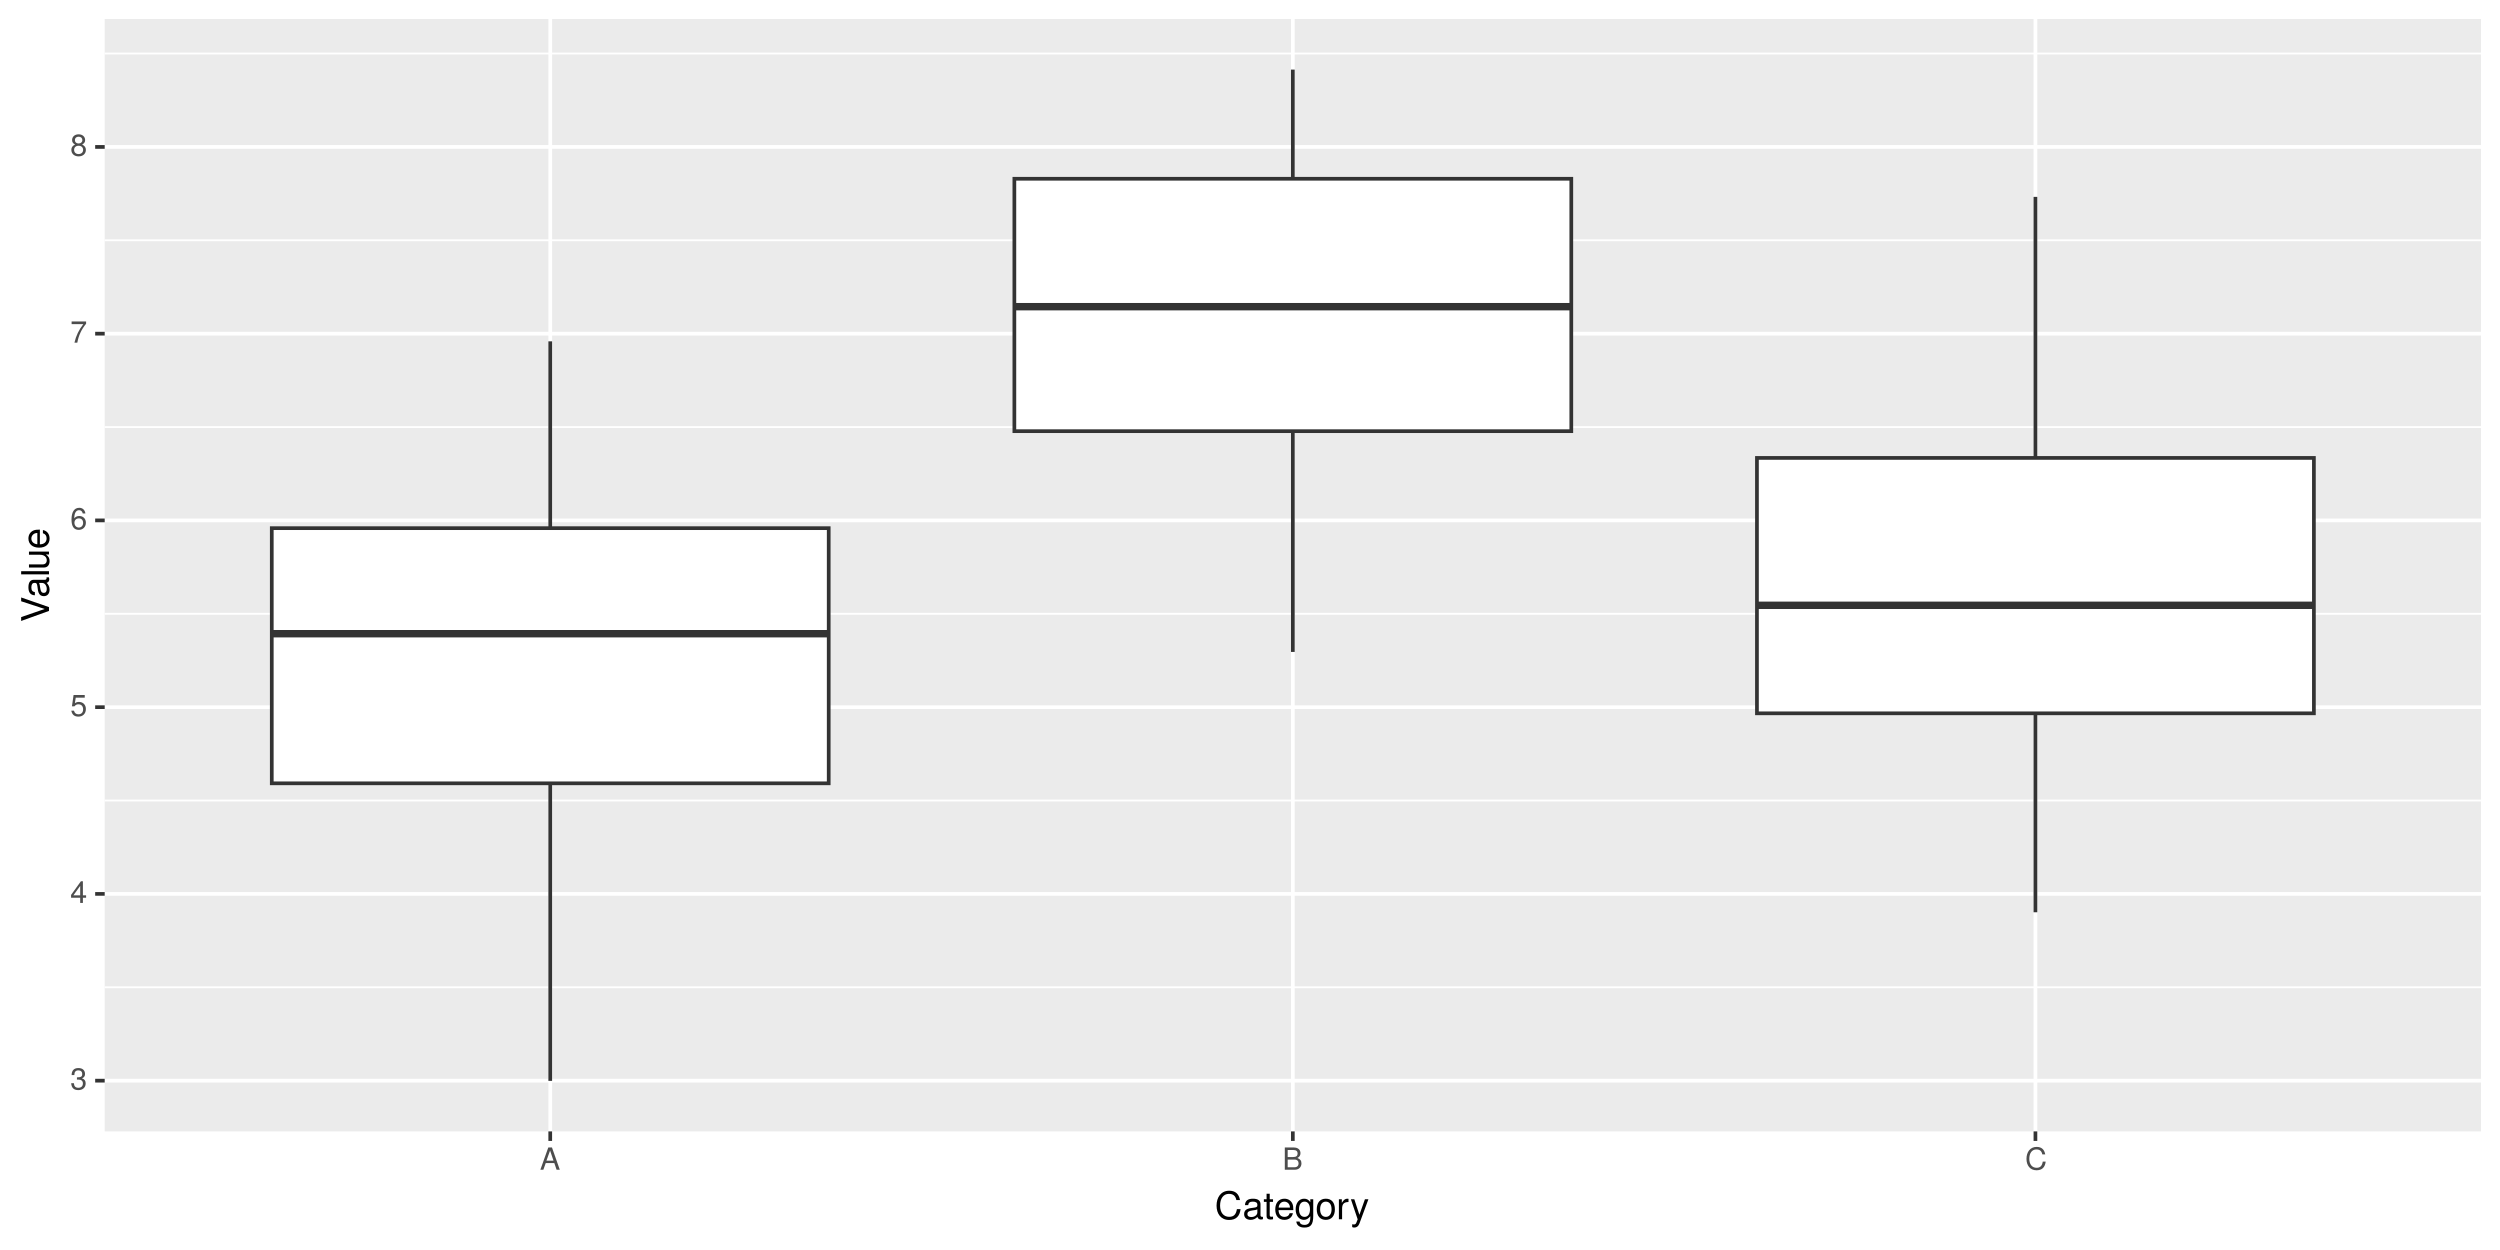
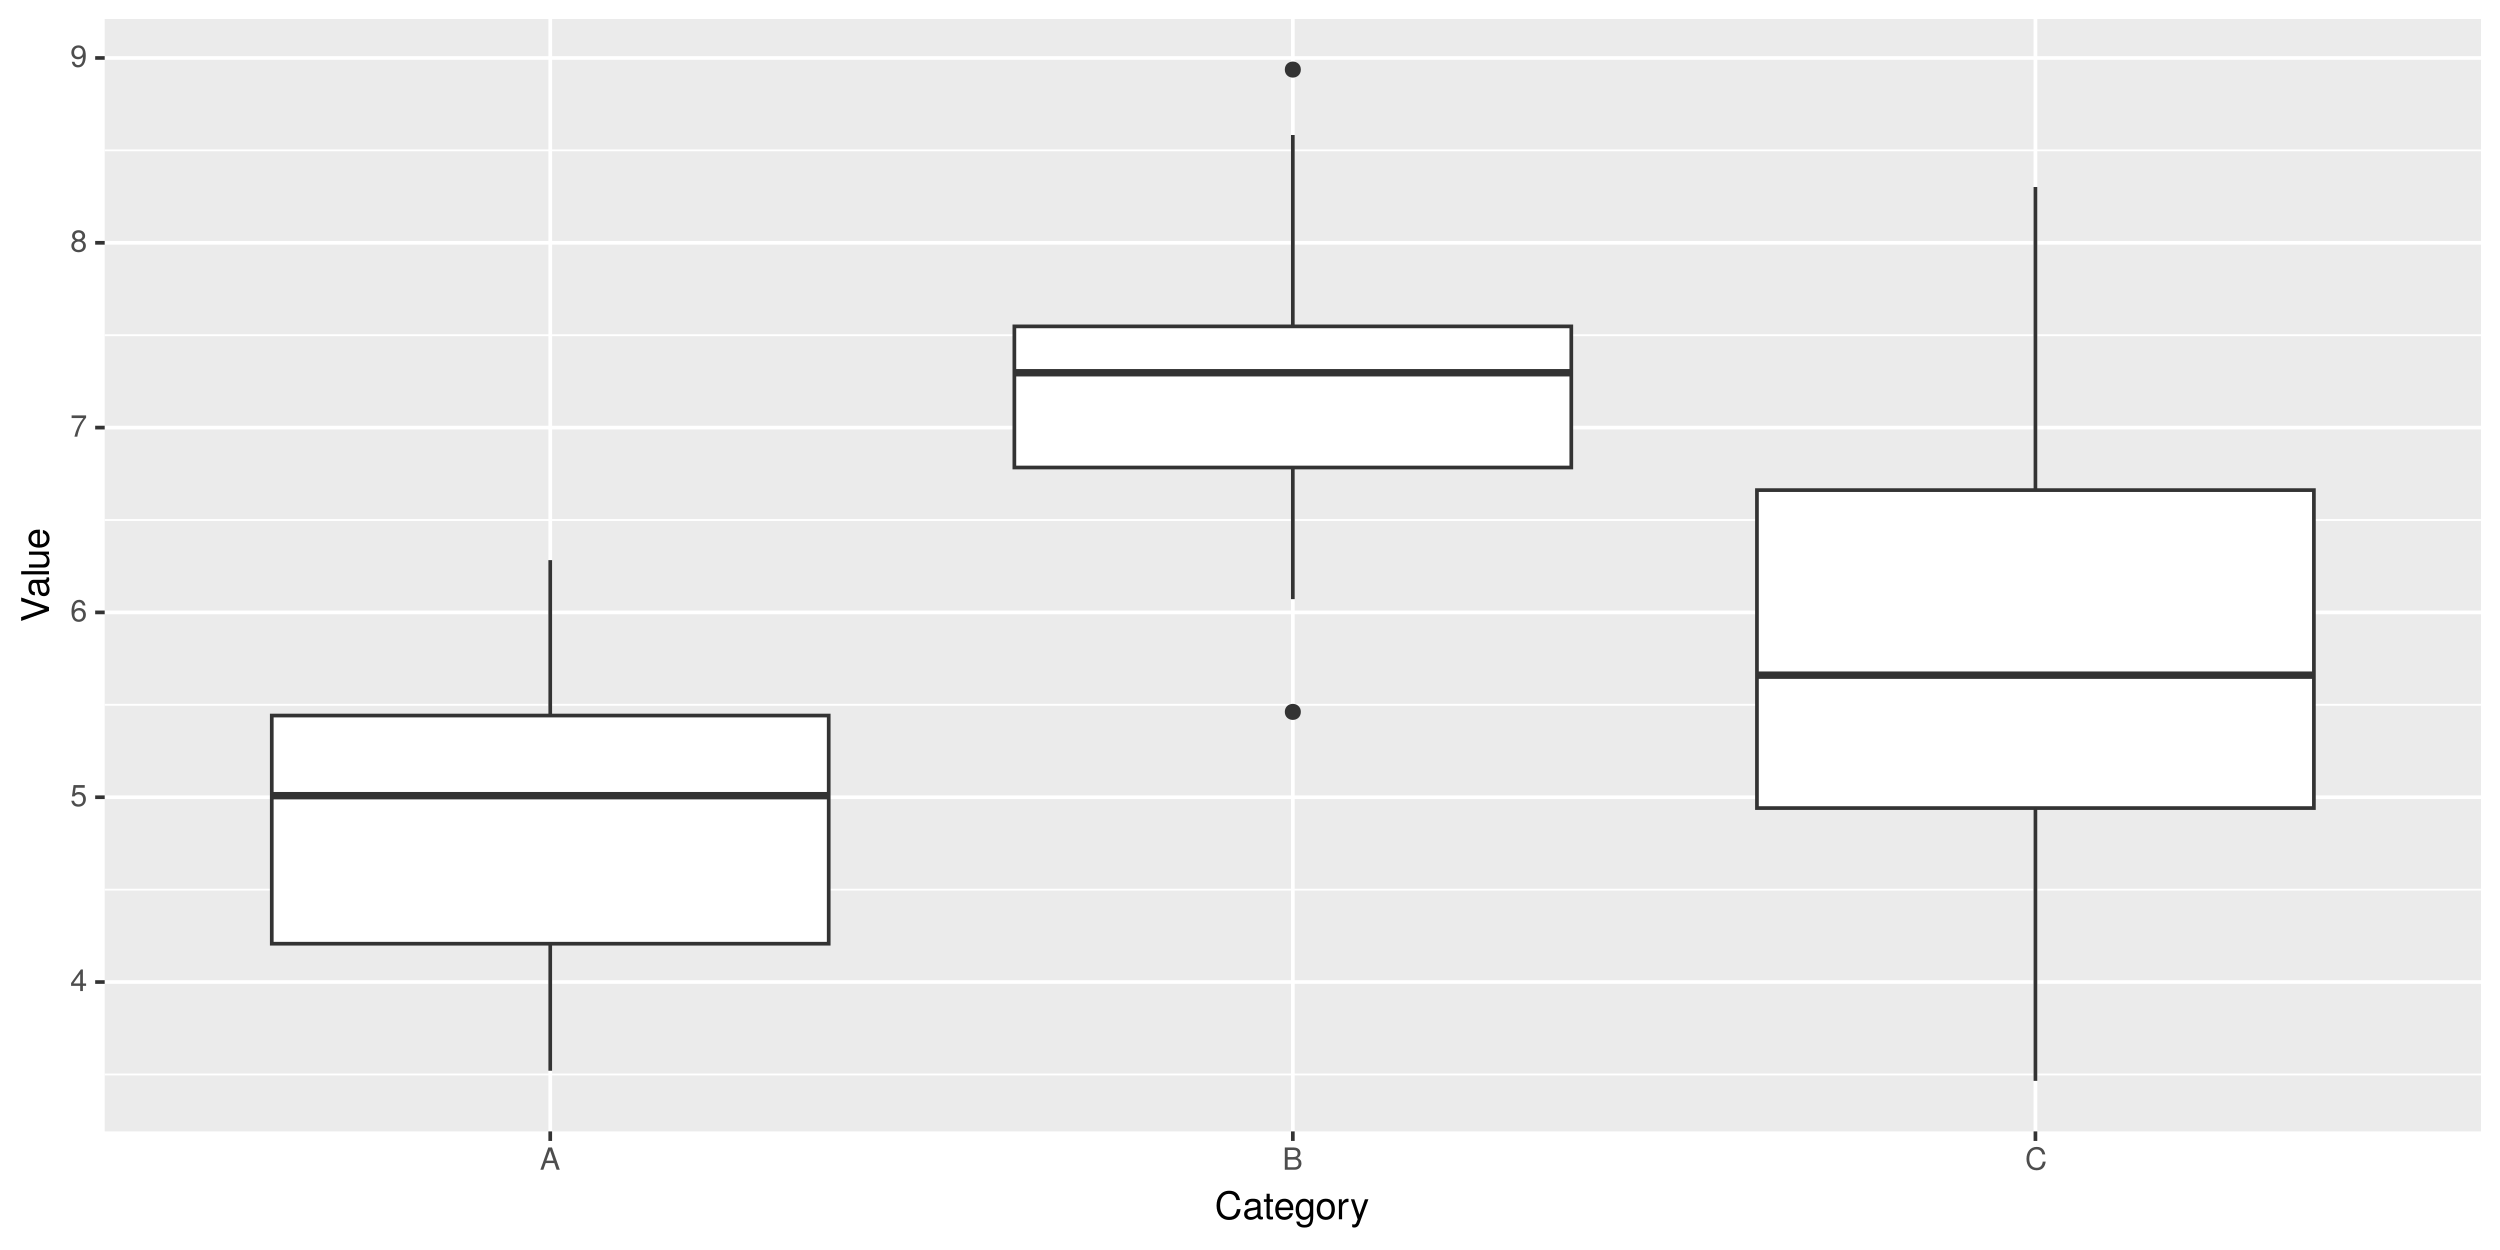
<svg xmlns="http://www.w3.org/2000/svg" xmlns:xlink="http://www.w3.org/1999/xlink" width="720" height="360" viewBox="0 0 720 360">
  <defs>
    <g>
      <g id="glyph-0-0">
-         <path d="M 4.453 -1.812 C 4.453 -2.562 4.141 -3.016 3.391 -3.266 C 3.969 -3.5 4.266 -3.891 4.266 -4.516 C 4.266 -5.594 3.547 -6.234 2.359 -6.234 C 1.109 -6.234 0.438 -5.547 0.406 -4.219 L 1.188 -4.219 C 1.203 -5.141 1.578 -5.562 2.375 -5.562 C 3.062 -5.562 3.469 -5.156 3.469 -4.5 C 3.469 -3.828 3.188 -3.547 1.938 -3.547 L 1.938 -2.906 L 2.359 -2.906 C 3.219 -2.906 3.656 -2.5 3.656 -1.797 C 3.656 -1.016 3.172 -0.547 2.359 -0.547 C 1.516 -0.547 1.109 -0.969 1.062 -1.875 L 0.281 -1.875 C 0.375 -0.5 1.062 0.125 2.344 0.125 C 3.625 0.125 4.453 -0.641 4.453 -1.812 Z M 4.453 -1.812 " />
+         <path d="M 4.578 -1.5 L 4.578 -2.188 L 3.656 -2.188 L 3.656 -6.234 L 3.078 -6.234 L 0.25 -2.312 L 0.25 -1.5 L 2.875 -1.5 L 2.875 0 L 3.656 0 L 3.656 -1.5 Z M 2.875 -2.188 L 0.922 -2.188 L 2.875 -4.922 Z M 2.875 -2.188 " />
      </g>
      <g id="glyph-0-1">
-         <path d="M 4.578 -1.5 L 4.578 -2.188 L 3.656 -2.188 L 3.656 -6.234 L 3.078 -6.234 L 0.25 -2.312 L 0.25 -1.5 L 2.875 -1.5 L 2.875 0 L 3.656 0 L 3.656 -1.5 Z M 2.875 -2.188 L 0.922 -2.188 L 2.875 -4.922 Z M 2.875 -2.188 " />
+         <path d="M 4.516 -2.062 C 4.516 -3.297 3.688 -4.109 2.5 -4.109 C 2.062 -4.109 1.703 -4 1.344 -3.734 L 1.594 -5.344 L 4.188 -5.344 L 4.188 -6.109 L 0.969 -6.109 L 0.5 -2.844 L 1.219 -2.844 C 1.578 -3.266 1.875 -3.422 2.359 -3.422 C 3.188 -3.422 3.719 -2.891 3.719 -1.969 C 3.719 -1.062 3.203 -0.547 2.359 -0.547 C 1.688 -0.547 1.266 -0.891 1.078 -1.594 L 0.312 -1.594 C 0.562 -0.359 1.266 0.125 2.375 0.125 C 3.641 0.125 4.516 -0.75 4.516 -2.062 Z M 4.516 -2.062 " />
      </g>
      <g id="glyph-0-2">
-         <path d="M 4.516 -2.062 C 4.516 -3.297 3.688 -4.109 2.5 -4.109 C 2.062 -4.109 1.703 -4 1.344 -3.734 L 1.594 -5.344 L 4.188 -5.344 L 4.188 -6.109 L 0.969 -6.109 L 0.5 -2.844 L 1.219 -2.844 C 1.578 -3.266 1.875 -3.422 2.359 -3.422 C 3.188 -3.422 3.719 -2.891 3.719 -1.969 C 3.719 -1.062 3.203 -0.547 2.359 -0.547 C 1.688 -0.547 1.266 -0.891 1.078 -1.594 L 0.312 -1.594 C 0.562 -0.359 1.266 0.125 2.375 0.125 C 3.641 0.125 4.516 -0.75 4.516 -2.062 Z M 4.516 -2.062 " />
+         <path d="M 4.516 -1.938 C 4.516 -3.094 3.719 -3.875 2.609 -3.875 C 1.984 -3.875 1.5 -3.641 1.172 -3.188 C 1.172 -4.703 1.672 -5.547 2.562 -5.547 C 3.109 -5.547 3.484 -5.203 3.609 -4.609 L 4.375 -4.609 C 4.234 -5.625 3.562 -6.234 2.609 -6.234 C 1.156 -6.234 0.375 -5.016 0.375 -2.844 C 0.375 -0.891 1.047 0.125 2.469 0.125 C 3.656 0.125 4.516 -0.719 4.516 -1.938 Z M 3.719 -1.875 C 3.719 -1.094 3.188 -0.547 2.484 -0.547 C 1.766 -0.547 1.219 -1.125 1.219 -1.922 C 1.219 -2.688 1.734 -3.188 2.5 -3.188 C 3.25 -3.188 3.719 -2.703 3.719 -1.875 Z M 3.719 -1.875 " />
      </g>
      <g id="glyph-0-3">
-         <path d="M 4.516 -1.938 C 4.516 -3.094 3.719 -3.875 2.609 -3.875 C 1.984 -3.875 1.5 -3.641 1.172 -3.188 C 1.172 -4.703 1.672 -5.547 2.562 -5.547 C 3.109 -5.547 3.484 -5.203 3.609 -4.609 L 4.375 -4.609 C 4.234 -5.625 3.562 -6.234 2.609 -6.234 C 1.156 -6.234 0.375 -5.016 0.375 -2.844 C 0.375 -0.891 1.047 0.125 2.469 0.125 C 3.656 0.125 4.516 -0.719 4.516 -1.938 Z M 3.719 -1.875 C 3.719 -1.094 3.188 -0.547 2.484 -0.547 C 1.766 -0.547 1.219 -1.125 1.219 -1.922 C 1.219 -2.688 1.734 -3.188 2.5 -3.188 C 3.25 -3.188 3.719 -2.703 3.719 -1.875 Z M 3.719 -1.875 " />
+         <path d="M 4.578 -5.453 L 4.578 -6.109 L 0.406 -6.109 L 0.406 -5.344 L 3.781 -5.344 C 2.531 -3.781 1.656 -1.953 1.219 0 L 2.047 0 C 2.391 -2.016 3.266 -3.891 4.578 -5.453 Z M 4.578 -5.453 " />
      </g>
      <g id="glyph-0-4">
-         <path d="M 4.578 -5.453 L 4.578 -6.109 L 0.406 -6.109 L 0.406 -5.344 L 3.781 -5.344 C 2.531 -3.781 1.656 -1.953 1.219 0 L 2.047 0 C 2.391 -2.016 3.266 -3.891 4.578 -5.453 Z M 4.578 -5.453 " />
+         <path d="M 4.516 -1.766 C 4.516 -2.453 4.156 -2.938 3.438 -3.281 C 4.078 -3.672 4.297 -3.984 4.297 -4.578 C 4.297 -5.547 3.531 -6.234 2.422 -6.234 C 1.312 -6.234 0.547 -5.547 0.547 -4.578 C 0.547 -4 0.75 -3.672 1.391 -3.281 C 0.672 -2.938 0.328 -2.453 0.328 -1.766 C 0.328 -0.625 1.188 0.125 2.422 0.125 C 3.656 0.125 4.516 -0.625 4.516 -1.766 Z M 3.5 -4.562 C 3.5 -3.969 3.062 -3.594 2.422 -3.594 C 1.766 -3.594 1.344 -3.969 1.344 -4.562 C 1.344 -5.156 1.766 -5.547 2.422 -5.547 C 3.078 -5.547 3.5 -5.156 3.5 -4.562 Z M 3.719 -1.75 C 3.719 -1.016 3.188 -0.547 2.406 -0.547 C 1.641 -0.547 1.125 -1.016 1.125 -1.75 C 1.125 -2.484 1.641 -2.938 2.422 -2.938 C 3.188 -2.938 3.719 -2.484 3.719 -1.75 Z M 3.719 -1.75 " />
      </g>
      <g id="glyph-0-5">
-         <path d="M 4.516 -1.766 C 4.516 -2.453 4.156 -2.938 3.438 -3.281 C 4.078 -3.672 4.297 -3.984 4.297 -4.578 C 4.297 -5.547 3.531 -6.234 2.422 -6.234 C 1.312 -6.234 0.547 -5.547 0.547 -4.578 C 0.547 -4 0.75 -3.672 1.391 -3.281 C 0.672 -2.938 0.328 -2.453 0.328 -1.766 C 0.328 -0.625 1.188 0.125 2.422 0.125 C 3.656 0.125 4.516 -0.625 4.516 -1.766 Z M 3.5 -4.562 C 3.5 -3.969 3.062 -3.594 2.422 -3.594 C 1.766 -3.594 1.344 -3.969 1.344 -4.562 C 1.344 -5.156 1.766 -5.547 2.422 -5.547 C 3.078 -5.547 3.5 -5.156 3.5 -4.562 Z M 3.719 -1.75 C 3.719 -1.016 3.188 -0.547 2.406 -0.547 C 1.641 -0.547 1.125 -1.016 1.125 -1.75 C 1.125 -2.484 1.641 -2.938 2.422 -2.938 C 3.188 -2.938 3.719 -2.484 3.719 -1.75 Z M 3.719 -1.75 " />
+         <path d="M 4.484 -3.266 C 4.484 -5.219 3.797 -6.234 2.375 -6.234 C 1.188 -6.234 0.328 -5.391 0.328 -4.172 C 0.328 -3.016 1.125 -2.219 2.25 -2.219 C 2.844 -2.219 3.266 -2.438 3.672 -2.922 C 3.672 -1.406 3.172 -0.547 2.281 -0.547 C 1.734 -0.547 1.359 -0.891 1.234 -1.5 L 0.469 -1.5 C 0.609 -0.469 1.281 0.125 2.234 0.125 C 3.688 0.125 4.484 -1.109 4.484 -3.266 Z M 3.641 -4.188 C 3.641 -3.422 3.094 -2.906 2.344 -2.906 C 1.594 -2.906 1.125 -3.391 1.125 -4.234 C 1.125 -5.016 1.656 -5.562 2.359 -5.562 C 3.094 -5.562 3.641 -5 3.641 -4.188 Z M 3.641 -4.188 " />
      </g>
      <g id="glyph-0-6">
        <path d="M 5.75 0 L 3.5 -6.406 L 2.438 -6.406 L 0.156 0 L 1.016 0 L 1.703 -1.922 L 4.172 -1.922 L 4.828 0 Z M 3.938 -2.609 L 1.906 -2.609 L 2.953 -5.531 Z M 3.938 -2.609 " />
      </g>
      <g id="glyph-0-7">
        <path d="M 5.484 -1.828 C 5.484 -2.609 5.125 -3.062 4.312 -3.391 C 4.891 -3.656 5.203 -4.141 5.203 -4.781 C 5.203 -5.719 4.516 -6.406 3.297 -6.406 L 0.688 -6.406 L 0.688 0 L 3.594 0 C 4.734 0 5.484 -0.781 5.484 -1.828 Z M 4.375 -4.672 C 4.375 -4.016 4 -3.656 3.094 -3.656 L 1.516 -3.656 L 1.516 -5.688 L 3.094 -5.688 C 4 -5.688 4.375 -5.328 4.375 -4.672 Z M 4.656 -1.828 C 4.656 -1.203 4.281 -0.719 3.516 -0.719 L 1.516 -0.719 L 1.516 -2.922 L 3.516 -2.922 C 4.281 -2.922 4.656 -2.453 4.656 -1.828 Z M 4.656 -1.828 " />
      </g>
      <g id="glyph-0-8">
        <path d="M 5.953 -2.344 L 5.109 -2.344 C 4.922 -1.125 4.406 -0.562 3.328 -0.562 C 2.047 -0.562 1.234 -1.547 1.234 -3.141 C 1.234 -4.781 2.016 -5.844 3.25 -5.844 C 4.25 -5.844 4.781 -5.406 4.984 -4.422 L 5.828 -4.422 C 5.562 -5.828 4.766 -6.578 3.359 -6.578 C 1.406 -6.578 0.422 -5 0.422 -3.125 C 0.422 -1.266 1.438 0.156 3.312 0.156 C 4.875 0.156 5.766 -0.672 5.953 -2.344 Z M 5.953 -2.344 " />
      </g>
      <g id="glyph-1-0">
        <path d="M 7.453 -2.922 L 6.391 -2.922 C 6.156 -1.406 5.516 -0.703 4.156 -0.703 C 2.562 -0.703 1.547 -1.922 1.547 -3.922 C 1.547 -5.984 2.516 -7.312 4.062 -7.312 C 5.328 -7.312 5.984 -6.75 6.234 -5.531 L 7.281 -5.531 C 6.969 -7.297 5.953 -8.219 4.188 -8.219 C 1.766 -8.219 0.531 -6.266 0.531 -3.922 C 0.531 -1.578 1.797 0.203 4.141 0.203 C 6.109 0.203 7.203 -0.844 7.453 -2.922 Z M 7.453 -2.922 " />
      </g>
      <g id="glyph-1-1">
        <path d="M 5.891 -0.016 L 5.891 -0.719 C 5.781 -0.688 5.734 -0.688 5.688 -0.688 C 5.375 -0.688 5.188 -0.859 5.188 -1.141 L 5.188 -4.359 C 5.188 -5.375 4.438 -5.922 3.031 -5.922 C 1.625 -5.922 0.766 -5.391 0.719 -4.062 L 1.641 -4.062 C 1.719 -4.766 2.141 -5.078 2.984 -5.078 C 3.812 -5.078 4.281 -4.781 4.281 -4.219 L 4.281 -3.984 C 4.281 -3.594 4.047 -3.438 3.328 -3.344 C 2.031 -3.172 1.828 -3.141 1.469 -2.984 C 0.797 -2.719 0.469 -2.203 0.469 -1.5 C 0.469 -0.453 1.188 0.172 2.359 0.172 C 3.094 0.172 3.812 -0.141 4.312 -0.688 C 4.406 -0.234 4.812 0.078 5.266 0.078 C 5.438 0.078 5.594 0.062 5.891 -0.016 Z M 4.281 -1.984 C 4.281 -1.172 3.438 -0.641 2.547 -0.641 C 1.844 -0.641 1.422 -0.891 1.422 -1.516 C 1.422 -2.125 1.828 -2.391 2.812 -2.531 C 3.766 -2.656 3.969 -2.703 4.281 -2.844 Z M 4.281 -1.984 " />
      </g>
      <g id="glyph-1-2">
        <path d="M 2.797 0 L 2.797 -0.766 C 2.672 -0.734 2.531 -0.719 2.359 -0.719 C 1.953 -0.719 1.844 -0.844 1.844 -1.25 L 1.844 -5.016 L 2.797 -5.016 L 2.797 -5.766 L 1.844 -5.766 L 1.844 -7.344 L 0.938 -7.344 L 0.938 -5.766 L 0.156 -5.766 L 0.156 -5.016 L 0.938 -5.016 L 0.938 -0.844 C 0.938 -0.25 1.328 0.078 2.047 0.078 C 2.266 0.078 2.484 0.062 2.797 0 Z M 2.797 0 " />
      </g>
      <g id="glyph-1-3">
        <path d="M 5.641 -2.625 C 5.641 -3.453 5.578 -3.984 5.406 -4.406 C 5.031 -5.359 4.156 -5.922 3.078 -5.922 C 1.469 -5.922 0.438 -4.734 0.438 -2.844 C 0.438 -0.953 1.438 0.172 3.062 0.172 C 4.375 0.172 5.297 -0.578 5.516 -1.75 L 4.594 -1.75 C 4.344 -0.984 3.828 -0.688 3.094 -0.688 C 2.141 -0.688 1.422 -1.297 1.391 -2.625 Z M 4.656 -3.438 C 4.656 -3.438 4.656 -3.391 4.656 -3.359 L 1.422 -3.359 C 1.5 -4.391 2.141 -5.078 3.062 -5.078 C 3.969 -5.078 4.656 -4.328 4.656 -3.438 Z M 4.656 -3.438 " />
      </g>
      <g id="glyph-1-4">
        <path d="M 5.375 -0.953 L 5.375 -5.766 L 4.531 -5.766 L 4.531 -4.922 C 4.062 -5.609 3.516 -5.922 2.766 -5.922 C 1.312 -5.922 0.312 -4.703 0.312 -2.828 C 0.312 -1.016 1.344 0.172 2.688 0.172 C 3.422 0.172 3.922 -0.141 4.531 -0.875 L 4.531 -0.484 C 4.531 1.047 3.906 1.625 2.844 1.625 C 2.109 1.625 1.547 1.359 1.438 0.656 L 0.5 0.656 C 0.609 1.75 1.453 2.391 2.812 2.391 C 4.609 2.391 5.375 1.594 5.375 -0.953 Z M 4.438 -2.844 C 4.438 -1.469 3.844 -0.688 2.875 -0.688 C 1.875 -0.688 1.281 -1.484 1.281 -2.875 C 1.281 -4.266 1.891 -5.078 2.875 -5.078 C 3.859 -5.078 4.438 -4.25 4.438 -2.844 Z M 4.438 -2.844 " />
      </g>
      <g id="glyph-1-5">
        <path d="M 5.609 -2.844 C 5.609 -4.828 4.656 -5.922 2.984 -5.922 C 1.375 -5.922 0.391 -4.812 0.391 -2.875 C 0.391 -0.953 1.359 0.172 3 0.172 C 4.625 0.172 5.609 -0.953 5.609 -2.844 Z M 4.656 -2.844 C 4.656 -1.5 4.016 -0.688 3 -0.688 C 1.984 -0.688 1.359 -1.484 1.359 -2.875 C 1.359 -4.266 1.984 -5.078 3 -5.078 C 4.031 -5.078 4.656 -4.281 4.656 -2.844 Z M 4.656 -2.844 " />
      </g>
      <g id="glyph-1-6">
        <path d="M 3.531 -4.969 L 3.531 -5.891 C 3.375 -5.922 3.297 -5.922 3.172 -5.922 C 2.578 -5.922 2.141 -5.578 1.609 -4.719 L 1.609 -5.766 L 0.766 -5.766 L 0.766 0 L 1.688 0 L 1.688 -2.984 C 1.688 -4.297 2.109 -4.938 3.531 -4.969 Z M 3.531 -4.969 " />
      </g>
      <g id="glyph-1-7">
        <path d="M 5.266 -5.766 L 4.266 -5.766 L 2.672 -1.281 L 1.203 -5.766 L 0.219 -5.766 L 2.172 0.016 L 1.812 0.938 C 1.656 1.344 1.469 1.5 1.078 1.5 C 0.953 1.5 0.797 1.469 0.594 1.438 L 0.594 2.25 C 0.781 2.359 0.969 2.391 1.203 2.391 C 1.859 2.391 2.391 2.031 2.688 1.203 Z M 5.266 -5.766 " />
      </g>
      <g id="glyph-2-0">
        <path d="M -8.016 -7.094 L -8.016 -6 L -1.234 -3.781 L -8.016 -1.438 L -8.016 -0.328 L 0 -3.219 L 0 -4.312 Z M -8.016 -7.094 " />
      </g>
      <g id="glyph-2-1">
        <path d="M -0.016 -5.891 L -0.719 -5.891 C -0.688 -5.781 -0.688 -5.734 -0.688 -5.688 C -0.688 -5.375 -0.859 -5.188 -1.141 -5.188 L -4.359 -5.188 C -5.375 -5.188 -5.922 -4.438 -5.922 -3.031 C -5.922 -1.625 -5.391 -0.766 -4.062 -0.719 L -4.062 -1.641 C -4.766 -1.719 -5.078 -2.141 -5.078 -2.984 C -5.078 -3.812 -4.781 -4.281 -4.219 -4.281 L -3.984 -4.281 C -3.594 -4.281 -3.438 -4.047 -3.344 -3.328 C -3.172 -2.031 -3.141 -1.828 -2.984 -1.469 C -2.719 -0.797 -2.203 -0.469 -1.5 -0.469 C -0.453 -0.469 0.172 -1.188 0.172 -2.359 C 0.172 -3.094 -0.141 -3.812 -0.688 -4.312 C -0.234 -4.406 0.078 -4.812 0.078 -5.266 C 0.078 -5.438 0.062 -5.594 -0.016 -5.891 Z M -1.984 -4.281 C -1.172 -4.281 -0.641 -3.438 -0.641 -2.547 C -0.641 -1.844 -0.891 -1.422 -1.516 -1.422 C -2.125 -1.422 -2.391 -1.828 -2.531 -2.812 C -2.656 -3.766 -2.703 -3.969 -2.844 -4.281 Z M -1.984 -4.281 " />
      </g>
      <g id="glyph-2-2">
        <path d="M 0 -1.656 L -8.016 -1.656 L -8.016 -0.75 L 0 -0.75 Z M 0 -1.656 " />
      </g>
      <g id="glyph-2-3">
        <path d="M 0 -5.297 L -5.766 -5.297 L -5.766 -4.391 L -2.578 -4.391 C -1.406 -4.391 -0.641 -3.766 -0.641 -2.812 C -0.641 -2.094 -1.078 -1.625 -1.766 -1.625 L -5.766 -1.625 L -5.766 -0.719 L -1.406 -0.719 C -0.453 -0.719 0.172 -1.438 0.172 -2.547 C 0.172 -3.406 -0.125 -3.938 -0.891 -4.484 L 0 -4.484 Z M 0 -5.297 " />
      </g>
      <g id="glyph-2-4">
        <path d="M -2.625 -5.641 C -3.453 -5.641 -3.984 -5.578 -4.406 -5.406 C -5.359 -5.031 -5.922 -4.156 -5.922 -3.078 C -5.922 -1.469 -4.734 -0.438 -2.844 -0.438 C -0.953 -0.438 0.172 -1.438 0.172 -3.062 C 0.172 -4.375 -0.578 -5.297 -1.75 -5.516 L -1.75 -4.594 C -0.984 -4.344 -0.688 -3.828 -0.688 -3.094 C -0.688 -2.141 -1.297 -1.422 -2.625 -1.391 Z M -3.438 -4.656 C -3.438 -4.656 -3.391 -4.656 -3.359 -4.656 L -3.359 -1.422 C -4.391 -1.5 -5.078 -2.141 -5.078 -3.062 C -5.078 -3.969 -4.328 -4.656 -3.438 -4.656 Z M -3.438 -4.656 " />
      </g>
    </g>
    <clipPath id="clip-0">
      <path clip-rule="nonzero" d="M 30.152 5.48 L 714.523 5.48 L 714.523 325.852 L 30.152 325.852 Z M 30.152 5.48 " />
    </clipPath>
    <clipPath id="clip-1">
-       <path clip-rule="nonzero" d="M 30.152 284 L 714.523 284 L 714.523 285 L 30.152 285 Z M 30.152 284 " />
+       <path clip-rule="nonzero" d="M 30.152 309 L 714.523 309 L 714.523 310 L 30.152 310 Z M 30.152 309 " />
    </clipPath>
    <clipPath id="clip-2">
-       <path clip-rule="nonzero" d="M 30.152 230 L 714.523 230 L 714.523 231 L 30.152 231 Z M 30.152 230 " />
+       <path clip-rule="nonzero" d="M 30.152 255 L 714.523 255 L 714.523 257 L 30.152 257 Z M 30.152 255 " />
    </clipPath>
    <clipPath id="clip-3">
-       <path clip-rule="nonzero" d="M 30.152 176 L 714.523 176 L 714.523 178 L 30.152 178 Z M 30.152 176 " />
+       <path clip-rule="nonzero" d="M 30.152 202 L 714.523 202 L 714.523 204 L 30.152 204 Z M 30.152 202 " />
    </clipPath>
    <clipPath id="clip-4">
+       <path clip-rule="nonzero" d="M 30.152 149 L 714.523 149 L 714.523 151 L 30.152 151 Z M 30.152 149 " />
+     </clipPath>
+     <clipPath id="clip-5">
+       <path clip-rule="nonzero" d="M 30.152 96 L 714.523 96 L 714.523 97 L 30.152 97 Z M 30.152 96 " />
+     </clipPath>
+     <clipPath id="clip-6">
+       <path clip-rule="nonzero" d="M 30.152 43 L 714.523 43 L 714.523 44 L 30.152 44 Z M 30.152 43 " />
+     </clipPath>
+     <clipPath id="clip-7">
+       <path clip-rule="nonzero" d="M 30.152 282 L 714.523 282 L 714.523 284 L 30.152 284 Z M 30.152 282 " />
+     </clipPath>
+     <clipPath id="clip-8">
+       <path clip-rule="nonzero" d="M 30.152 229 L 714.523 229 L 714.523 231 L 30.152 231 Z M 30.152 229 " />
+     </clipPath>
+     <clipPath id="clip-9">
+       <path clip-rule="nonzero" d="M 30.152 175 L 714.523 175 L 714.523 177 L 30.152 177 Z M 30.152 175 " />
+     </clipPath>
+     <clipPath id="clip-10">
      <path clip-rule="nonzero" d="M 30.152 122 L 714.523 122 L 714.523 124 L 30.152 124 Z M 30.152 122 " />
    </clipPath>
-     <clipPath id="clip-5">
-       <path clip-rule="nonzero" d="M 30.152 68 L 714.523 68 L 714.523 70 L 30.152 70 Z M 30.152 68 " />
-     </clipPath>
-     <clipPath id="clip-6">
-       <path clip-rule="nonzero" d="M 30.152 15 L 714.523 15 L 714.523 16 L 30.152 16 Z M 30.152 15 " />
-     </clipPath>
-     <clipPath id="clip-7">
-       <path clip-rule="nonzero" d="M 30.152 310 L 714.523 310 L 714.523 312 L 30.152 312 Z M 30.152 310 " />
-     </clipPath>
-     <clipPath id="clip-8">
-       <path clip-rule="nonzero" d="M 30.152 256 L 714.523 256 L 714.523 258 L 30.152 258 Z M 30.152 256 " />
-     </clipPath>
-     <clipPath id="clip-9">
-       <path clip-rule="nonzero" d="M 30.152 203 L 714.523 203 L 714.523 205 L 30.152 205 Z M 30.152 203 " />
-     </clipPath>
-     <clipPath id="clip-10">
-       <path clip-rule="nonzero" d="M 30.152 149 L 714.523 149 L 714.523 151 L 30.152 151 Z M 30.152 149 " />
-     </clipPath>
    <clipPath id="clip-11">
-       <path clip-rule="nonzero" d="M 30.152 95 L 714.523 95 L 714.523 97 L 30.152 97 Z M 30.152 95 " />
+       <path clip-rule="nonzero" d="M 30.152 69 L 714.523 69 L 714.523 71 L 30.152 71 Z M 30.152 69 " />
    </clipPath>
    <clipPath id="clip-12">
-       <path clip-rule="nonzero" d="M 30.152 41 L 714.523 41 L 714.523 43 L 30.152 43 Z M 30.152 41 " />
+       <path clip-rule="nonzero" d="M 30.152 16 L 714.523 16 L 714.523 18 L 30.152 18 Z M 30.152 16 " />
    </clipPath>
    <clipPath id="clip-13">
      <path clip-rule="nonzero" d="M 157 5.48 L 160 5.48 L 160 325.852 L 157 325.852 Z M 157 5.48 " />
    </clipPath>
    <clipPath id="clip-14">
      <path clip-rule="nonzero" d="M 371 5.48 L 373 5.48 L 373 325.852 L 371 325.852 Z M 371 5.48 " />
    </clipPath>
    <clipPath id="clip-15">
      <path clip-rule="nonzero" d="M 585 5.48 L 587 5.48 L 587 325.852 L 585 325.852 Z M 585 5.48 " />
    </clipPath>
  </defs>
  <rect x="-72" y="-36" width="864" height="432" fill="rgb(100%, 100%, 100%)" fill-opacity="1" />
  <rect x="-72" y="-36" width="864" height="432" fill="rgb(100%, 100%, 100%)" fill-opacity="1" />
  <path fill="none" stroke-width="1.067" stroke-linecap="round" stroke-linejoin="round" stroke="rgb(100%, 100%, 100%)" stroke-opacity="1" stroke-miterlimit="10" d="M 0 360 L 720 360 L 720 0 L 0 0 Z M 0 360 " />
  <g clip-path="url(#clip-0)">
    <path fill-rule="nonzero" fill="rgb(92.157%, 92.157%, 92.157%)" fill-opacity="1" d="M 30.152 325.848 L 714.523 325.848 L 714.523 5.477 L 30.152 5.477 Z M 30.152 325.848 " />
  </g>
  <g clip-path="url(#clip-1)">
-     <path fill="none" stroke-width="0.533" stroke-linecap="butt" stroke-linejoin="round" stroke="rgb(100%, 100%, 100%)" stroke-opacity="1" stroke-miterlimit="10" d="M 30.152 284.336 L 714.52 284.336 " />
+     <path fill="none" stroke-width="0.533" stroke-linecap="butt" stroke-linejoin="round" stroke="rgb(100%, 100%, 100%)" stroke-opacity="1" stroke-miterlimit="10" d="M 30.152 309.441 L 714.52 309.441 " />
  </g>
  <g clip-path="url(#clip-2)">
-     <path fill="none" stroke-width="0.533" stroke-linecap="butt" stroke-linejoin="round" stroke="rgb(100%, 100%, 100%)" stroke-opacity="1" stroke-miterlimit="10" d="M 30.152 230.551 L 714.52 230.551 " />
+     <path fill="none" stroke-width="0.533" stroke-linecap="butt" stroke-linejoin="round" stroke="rgb(100%, 100%, 100%)" stroke-opacity="1" stroke-miterlimit="10" d="M 30.152 256.215 L 714.52 256.215 " />
  </g>
  <g clip-path="url(#clip-3)">
-     <path fill="none" stroke-width="0.533" stroke-linecap="butt" stroke-linejoin="round" stroke="rgb(100%, 100%, 100%)" stroke-opacity="1" stroke-miterlimit="10" d="M 30.152 176.77 L 714.52 176.77 " />
+     <path fill="none" stroke-width="0.533" stroke-linecap="butt" stroke-linejoin="round" stroke="rgb(100%, 100%, 100%)" stroke-opacity="1" stroke-miterlimit="10" d="M 30.152 202.988 L 714.52 202.988 " />
  </g>
  <g clip-path="url(#clip-4)">
-     <path fill="none" stroke-width="0.533" stroke-linecap="butt" stroke-linejoin="round" stroke="rgb(100%, 100%, 100%)" stroke-opacity="1" stroke-miterlimit="10" d="M 30.152 122.988 L 714.52 122.988 " />
+     <path fill="none" stroke-width="0.533" stroke-linecap="butt" stroke-linejoin="round" stroke="rgb(100%, 100%, 100%)" stroke-opacity="1" stroke-miterlimit="10" d="M 30.152 149.762 L 714.52 149.762 " />
  </g>
  <g clip-path="url(#clip-5)">
-     <path fill="none" stroke-width="0.533" stroke-linecap="butt" stroke-linejoin="round" stroke="rgb(100%, 100%, 100%)" stroke-opacity="1" stroke-miterlimit="10" d="M 30.152 69.203 L 714.52 69.203 " />
+     <path fill="none" stroke-width="0.533" stroke-linecap="butt" stroke-linejoin="round" stroke="rgb(100%, 100%, 100%)" stroke-opacity="1" stroke-miterlimit="10" d="M 30.152 96.535 L 714.52 96.535 " />
  </g>
  <g clip-path="url(#clip-6)">
-     <path fill="none" stroke-width="0.533" stroke-linecap="butt" stroke-linejoin="round" stroke="rgb(100%, 100%, 100%)" stroke-opacity="1" stroke-miterlimit="10" d="M 30.152 15.422 L 714.52 15.422 " />
+     <path fill="none" stroke-width="0.533" stroke-linecap="butt" stroke-linejoin="round" stroke="rgb(100%, 100%, 100%)" stroke-opacity="1" stroke-miterlimit="10" d="M 30.152 43.305 L 714.52 43.305 " />
  </g>
  <g clip-path="url(#clip-7)">
-     <path fill="none" stroke-width="1.067" stroke-linecap="butt" stroke-linejoin="round" stroke="rgb(100%, 100%, 100%)" stroke-opacity="1" stroke-miterlimit="10" d="M 30.152 311.227 L 714.52 311.227 " />
+     <path fill="none" stroke-width="1.067" stroke-linecap="butt" stroke-linejoin="round" stroke="rgb(100%, 100%, 100%)" stroke-opacity="1" stroke-miterlimit="10" d="M 30.152 282.828 L 714.52 282.828 " />
  </g>
  <g clip-path="url(#clip-8)">
-     <path fill="none" stroke-width="1.067" stroke-linecap="butt" stroke-linejoin="round" stroke="rgb(100%, 100%, 100%)" stroke-opacity="1" stroke-miterlimit="10" d="M 30.152 257.445 L 714.52 257.445 " />
+     <path fill="none" stroke-width="1.067" stroke-linecap="butt" stroke-linejoin="round" stroke="rgb(100%, 100%, 100%)" stroke-opacity="1" stroke-miterlimit="10" d="M 30.152 229.602 L 714.52 229.602 " />
  </g>
  <g clip-path="url(#clip-9)">
-     <path fill="none" stroke-width="1.067" stroke-linecap="butt" stroke-linejoin="round" stroke="rgb(100%, 100%, 100%)" stroke-opacity="1" stroke-miterlimit="10" d="M 30.152 203.66 L 714.52 203.66 " />
+     <path fill="none" stroke-width="1.067" stroke-linecap="butt" stroke-linejoin="round" stroke="rgb(100%, 100%, 100%)" stroke-opacity="1" stroke-miterlimit="10" d="M 30.152 176.375 L 714.52 176.375 " />
  </g>
  <g clip-path="url(#clip-10)">
-     <path fill="none" stroke-width="1.067" stroke-linecap="butt" stroke-linejoin="round" stroke="rgb(100%, 100%, 100%)" stroke-opacity="1" stroke-miterlimit="10" d="M 30.152 149.879 L 714.52 149.879 " />
+     <path fill="none" stroke-width="1.067" stroke-linecap="butt" stroke-linejoin="round" stroke="rgb(100%, 100%, 100%)" stroke-opacity="1" stroke-miterlimit="10" d="M 30.152 123.148 L 714.52 123.148 " />
  </g>
  <g clip-path="url(#clip-11)">
-     <path fill="none" stroke-width="1.067" stroke-linecap="butt" stroke-linejoin="round" stroke="rgb(100%, 100%, 100%)" stroke-opacity="1" stroke-miterlimit="10" d="M 30.152 96.094 L 714.52 96.094 " />
+     <path fill="none" stroke-width="1.067" stroke-linecap="butt" stroke-linejoin="round" stroke="rgb(100%, 100%, 100%)" stroke-opacity="1" stroke-miterlimit="10" d="M 30.152 69.922 L 714.52 69.922 " />
  </g>
  <g clip-path="url(#clip-12)">
-     <path fill="none" stroke-width="1.067" stroke-linecap="butt" stroke-linejoin="round" stroke="rgb(100%, 100%, 100%)" stroke-opacity="1" stroke-miterlimit="10" d="M 30.152 42.312 L 714.52 42.312 " />
+     <path fill="none" stroke-width="1.067" stroke-linecap="butt" stroke-linejoin="round" stroke="rgb(100%, 100%, 100%)" stroke-opacity="1" stroke-miterlimit="10" d="M 30.152 16.691 L 714.52 16.691 " />
  </g>
  <g clip-path="url(#clip-13)">
    <path fill="none" stroke-width="1.067" stroke-linecap="butt" stroke-linejoin="round" stroke="rgb(100%, 100%, 100%)" stroke-opacity="1" stroke-miterlimit="10" d="M 158.469 325.848 L 158.469 5.48 " />
  </g>
  <g clip-path="url(#clip-14)">
    <path fill="none" stroke-width="1.067" stroke-linecap="butt" stroke-linejoin="round" stroke="rgb(100%, 100%, 100%)" stroke-opacity="1" stroke-miterlimit="10" d="M 372.336 325.848 L 372.336 5.48 " />
  </g>
  <g clip-path="url(#clip-15)">
    <path fill="none" stroke-width="1.067" stroke-linecap="butt" stroke-linejoin="round" stroke="rgb(100%, 100%, 100%)" stroke-opacity="1" stroke-miterlimit="10" d="M 586.203 325.848 L 586.203 5.48 " />
  </g>
-   <path fill="none" stroke-width="1.067" stroke-linecap="butt" stroke-linejoin="round" stroke="rgb(20%, 20%, 20%)" stroke-opacity="1" stroke-miterlimit="10" d="M 158.469 152.109 L 158.469 98.312 " />
-   <path fill="none" stroke-width="1.067" stroke-linecap="butt" stroke-linejoin="round" stroke="rgb(20%, 20%, 20%)" stroke-opacity="1" stroke-miterlimit="10" d="M 158.469 225.594 L 158.469 311.285 " />
-   <path fill-rule="nonzero" fill="rgb(100%, 100%, 100%)" fill-opacity="1" stroke-width="1.067" stroke-linecap="butt" stroke-linejoin="miter" stroke="rgb(20%, 20%, 20%)" stroke-opacity="1" stroke-miterlimit="10" d="M 78.27 152.109 L 78.27 225.594 L 238.668 225.594 L 238.668 152.109 Z M 78.27 152.109 " />
-   <path fill="none" stroke-width="2.134" stroke-linecap="butt" stroke-linejoin="miter" stroke="rgb(20%, 20%, 20%)" stroke-opacity="1" stroke-miterlimit="10" d="M 78.27 182.508 L 238.668 182.508 " />
-   <path fill="none" stroke-width="1.067" stroke-linecap="butt" stroke-linejoin="round" stroke="rgb(20%, 20%, 20%)" stroke-opacity="1" stroke-miterlimit="10" d="M 372.336 51.484 L 372.336 20.043 " />
-   <path fill="none" stroke-width="1.067" stroke-linecap="butt" stroke-linejoin="round" stroke="rgb(20%, 20%, 20%)" stroke-opacity="1" stroke-miterlimit="10" d="M 372.336 124.176 L 372.336 187.766 " />
-   <path fill-rule="nonzero" fill="rgb(100%, 100%, 100%)" fill-opacity="1" stroke-width="1.067" stroke-linecap="butt" stroke-linejoin="miter" stroke="rgb(20%, 20%, 20%)" stroke-opacity="1" stroke-miterlimit="10" d="M 292.137 51.484 L 292.137 124.176 L 452.535 124.176 L 452.535 51.484 Z M 292.137 51.484 " />
-   <path fill="none" stroke-width="2.134" stroke-linecap="butt" stroke-linejoin="miter" stroke="rgb(20%, 20%, 20%)" stroke-opacity="1" stroke-miterlimit="10" d="M 292.137 88.324 L 452.535 88.324 " />
-   <path fill="none" stroke-width="1.067" stroke-linecap="butt" stroke-linejoin="round" stroke="rgb(20%, 20%, 20%)" stroke-opacity="1" stroke-miterlimit="10" d="M 586.203 131.883 L 586.203 56.691 " />
-   <path fill="none" stroke-width="1.067" stroke-linecap="butt" stroke-linejoin="round" stroke="rgb(20%, 20%, 20%)" stroke-opacity="1" stroke-miterlimit="10" d="M 586.203 205.434 L 586.203 262.742 " />
-   <path fill-rule="nonzero" fill="rgb(100%, 100%, 100%)" fill-opacity="1" stroke-width="1.067" stroke-linecap="butt" stroke-linejoin="miter" stroke="rgb(20%, 20%, 20%)" stroke-opacity="1" stroke-miterlimit="10" d="M 506 131.883 L 506 205.434 L 666.402 205.434 L 666.402 131.883 Z M 506 131.883 " />
-   <path fill="none" stroke-width="2.134" stroke-linecap="butt" stroke-linejoin="miter" stroke="rgb(20%, 20%, 20%)" stroke-opacity="1" stroke-miterlimit="10" d="M 506 174.328 L 666.402 174.328 " />
-   <g fill="rgb(30.196%, 30.196%, 30.196%)" fill-opacity="1">
-     <use xlink:href="#glyph-0-0" x="20.219" y="313.829" />
-   </g>
-   <g fill="rgb(30.196%, 30.196%, 30.196%)" fill-opacity="1">
-     <use xlink:href="#glyph-0-1" x="20.219" y="260.048" />
-   </g>
-   <g fill="rgb(30.196%, 30.196%, 30.196%)" fill-opacity="1">
-     <use xlink:href="#glyph-0-2" x="20.219" y="206.263" />
-   </g>
-   <g fill="rgb(30.196%, 30.196%, 30.196%)" fill-opacity="1">
-     <use xlink:href="#glyph-0-3" x="20.219" y="152.481" />
-   </g>
-   <g fill="rgb(30.196%, 30.196%, 30.196%)" fill-opacity="1">
-     <use xlink:href="#glyph-0-4" x="20.219" y="98.696" />
-   </g>
-   <g fill="rgb(30.196%, 30.196%, 30.196%)" fill-opacity="1">
-     <use xlink:href="#glyph-0-5" x="20.219" y="44.915" />
-   </g>
-   <path fill="none" stroke-width="1.067" stroke-linecap="butt" stroke-linejoin="round" stroke="rgb(20%, 20%, 20%)" stroke-opacity="1" stroke-miterlimit="10" d="M 27.41 311.227 L 30.152 311.227 " />
-   <path fill="none" stroke-width="1.067" stroke-linecap="butt" stroke-linejoin="round" stroke="rgb(20%, 20%, 20%)" stroke-opacity="1" stroke-miterlimit="10" d="M 27.41 257.445 L 30.152 257.445 " />
-   <path fill="none" stroke-width="1.067" stroke-linecap="butt" stroke-linejoin="round" stroke="rgb(20%, 20%, 20%)" stroke-opacity="1" stroke-miterlimit="10" d="M 27.41 203.66 L 30.152 203.66 " />
-   <path fill="none" stroke-width="1.067" stroke-linecap="butt" stroke-linejoin="round" stroke="rgb(20%, 20%, 20%)" stroke-opacity="1" stroke-miterlimit="10" d="M 27.41 149.879 L 30.152 149.879 " />
-   <path fill="none" stroke-width="1.067" stroke-linecap="butt" stroke-linejoin="round" stroke="rgb(20%, 20%, 20%)" stroke-opacity="1" stroke-miterlimit="10" d="M 27.41 96.094 L 30.152 96.094 " />
-   <path fill="none" stroke-width="1.067" stroke-linecap="butt" stroke-linejoin="round" stroke="rgb(20%, 20%, 20%)" stroke-opacity="1" stroke-miterlimit="10" d="M 27.41 42.312 L 30.152 42.312 " />
+   <path fill="none" stroke-width="1.067" stroke-linecap="butt" stroke-linejoin="round" stroke="rgb(20%, 20%, 20%)" stroke-opacity="1" stroke-miterlimit="10" d="M 158.469 206.078 L 158.469 161.324 " />
+   <path fill="none" stroke-width="1.067" stroke-linecap="butt" stroke-linejoin="round" stroke="rgb(20%, 20%, 20%)" stroke-opacity="1" stroke-miterlimit="10" d="M 158.469 271.789 L 158.469 308.379 " />
+   <path fill-rule="nonzero" fill="rgb(100%, 100%, 100%)" fill-opacity="1" stroke-width="1.067" stroke-linecap="butt" stroke-linejoin="miter" stroke="rgb(20%, 20%, 20%)" stroke-opacity="1" stroke-miterlimit="10" d="M 78.27 206.078 L 78.27 271.789 L 238.668 271.789 L 238.668 206.078 Z M 78.27 206.078 " />
+   <path fill="none" stroke-width="2.134" stroke-linecap="butt" stroke-linejoin="miter" stroke="rgb(20%, 20%, 20%)" stroke-opacity="1" stroke-miterlimit="10" d="M 78.27 229.156 L 238.668 229.156 " />
+   <path fill-rule="nonzero" fill="rgb(20%, 20%, 20%)" fill-opacity="1" stroke-width="0.709" stroke-linecap="round" stroke-linejoin="round" stroke="rgb(20%, 20%, 20%)" stroke-opacity="1" stroke-miterlimit="10" d="M 374.289 20.043 C 374.289 22.648 370.379 22.648 370.379 20.043 C 370.379 17.434 374.289 17.434 374.289 20.043 " />
+   <path fill-rule="nonzero" fill="rgb(20%, 20%, 20%)" fill-opacity="1" stroke-width="0.709" stroke-linecap="round" stroke-linejoin="round" stroke="rgb(20%, 20%, 20%)" stroke-opacity="1" stroke-miterlimit="10" d="M 374.289 205.023 C 374.289 207.633 370.379 207.633 370.379 205.023 C 370.379 202.418 374.289 202.418 374.289 205.023 " />
+   <path fill="none" stroke-width="1.067" stroke-linecap="butt" stroke-linejoin="round" stroke="rgb(20%, 20%, 20%)" stroke-opacity="1" stroke-miterlimit="10" d="M 372.336 93.996 L 372.336 38.879 " />
+   <path fill="none" stroke-width="1.067" stroke-linecap="butt" stroke-linejoin="round" stroke="rgb(20%, 20%, 20%)" stroke-opacity="1" stroke-miterlimit="10" d="M 372.336 134.641 L 372.336 172.547 " />
+   <path fill-rule="nonzero" fill="rgb(100%, 100%, 100%)" fill-opacity="1" stroke-width="1.067" stroke-linecap="butt" stroke-linejoin="miter" stroke="rgb(20%, 20%, 20%)" stroke-opacity="1" stroke-miterlimit="10" d="M 292.137 93.996 L 292.137 134.641 L 452.535 134.641 L 452.535 93.996 Z M 292.137 93.996 " />
+   <path fill="none" stroke-width="2.134" stroke-linecap="butt" stroke-linejoin="miter" stroke="rgb(20%, 20%, 20%)" stroke-opacity="1" stroke-miterlimit="10" d="M 292.137 107.352 L 452.535 107.352 " />
+   <path fill="none" stroke-width="1.067" stroke-linecap="butt" stroke-linejoin="round" stroke="rgb(20%, 20%, 20%)" stroke-opacity="1" stroke-miterlimit="10" d="M 586.203 141.152 L 586.203 53.859 " />
+   <path fill="none" stroke-width="1.067" stroke-linecap="butt" stroke-linejoin="round" stroke="rgb(20%, 20%, 20%)" stroke-opacity="1" stroke-miterlimit="10" d="M 586.203 232.723 L 586.203 311.285 " />
+   <path fill-rule="nonzero" fill="rgb(100%, 100%, 100%)" fill-opacity="1" stroke-width="1.067" stroke-linecap="butt" stroke-linejoin="miter" stroke="rgb(20%, 20%, 20%)" stroke-opacity="1" stroke-miterlimit="10" d="M 506 141.152 L 506 232.723 L 666.402 232.723 L 666.402 141.152 Z M 506 141.152 " />
+   <path fill="none" stroke-width="2.134" stroke-linecap="butt" stroke-linejoin="miter" stroke="rgb(20%, 20%, 20%)" stroke-opacity="1" stroke-miterlimit="10" d="M 506 194.449 L 666.402 194.449 " />
+   <g fill="rgb(30.196%, 30.196%, 30.196%)" fill-opacity="1">
+     <use xlink:href="#glyph-0-0" x="20.219" y="285.431" />
+   </g>
+   <g fill="rgb(30.196%, 30.196%, 30.196%)" fill-opacity="1">
+     <use xlink:href="#glyph-0-1" x="20.219" y="232.204" />
+   </g>
+   <g fill="rgb(30.196%, 30.196%, 30.196%)" fill-opacity="1">
+     <use xlink:href="#glyph-0-2" x="20.219" y="178.978" />
+   </g>
+   <g fill="rgb(30.196%, 30.196%, 30.196%)" fill-opacity="1">
+     <use xlink:href="#glyph-0-3" x="20.219" y="125.751" />
+   </g>
+   <g fill="rgb(30.196%, 30.196%, 30.196%)" fill-opacity="1">
+     <use xlink:href="#glyph-0-4" x="20.219" y="72.524" />
+   </g>
+   <g fill="rgb(30.196%, 30.196%, 30.196%)" fill-opacity="1">
+     <use xlink:href="#glyph-0-5" x="20.219" y="19.294" />
+   </g>
+   <path fill="none" stroke-width="1.067" stroke-linecap="butt" stroke-linejoin="round" stroke="rgb(20%, 20%, 20%)" stroke-opacity="1" stroke-miterlimit="10" d="M 27.41 282.828 L 30.152 282.828 " />
+   <path fill="none" stroke-width="1.067" stroke-linecap="butt" stroke-linejoin="round" stroke="rgb(20%, 20%, 20%)" stroke-opacity="1" stroke-miterlimit="10" d="M 27.41 229.602 L 30.152 229.602 " />
+   <path fill="none" stroke-width="1.067" stroke-linecap="butt" stroke-linejoin="round" stroke="rgb(20%, 20%, 20%)" stroke-opacity="1" stroke-miterlimit="10" d="M 27.41 176.375 L 30.152 176.375 " />
+   <path fill="none" stroke-width="1.067" stroke-linecap="butt" stroke-linejoin="round" stroke="rgb(20%, 20%, 20%)" stroke-opacity="1" stroke-miterlimit="10" d="M 27.41 123.148 L 30.152 123.148 " />
+   <path fill="none" stroke-width="1.067" stroke-linecap="butt" stroke-linejoin="round" stroke="rgb(20%, 20%, 20%)" stroke-opacity="1" stroke-miterlimit="10" d="M 27.41 69.922 L 30.152 69.922 " />
+   <path fill="none" stroke-width="1.067" stroke-linecap="butt" stroke-linejoin="round" stroke="rgb(20%, 20%, 20%)" stroke-opacity="1" stroke-miterlimit="10" d="M 27.41 16.691 L 30.152 16.691 " />
  <path fill="none" stroke-width="1.067" stroke-linecap="butt" stroke-linejoin="round" stroke="rgb(20%, 20%, 20%)" stroke-opacity="1" stroke-miterlimit="10" d="M 158.469 328.59 L 158.469 325.848 " />
  <path fill="none" stroke-width="1.067" stroke-linecap="butt" stroke-linejoin="round" stroke="rgb(20%, 20%, 20%)" stroke-opacity="1" stroke-miterlimit="10" d="M 372.336 328.59 L 372.336 325.848 " />
  <path fill="none" stroke-width="1.067" stroke-linecap="butt" stroke-linejoin="round" stroke="rgb(20%, 20%, 20%)" stroke-opacity="1" stroke-miterlimit="10" d="M 586.203 328.59 L 586.203 325.848 " />
  <g fill="rgb(30.196%, 30.196%, 30.196%)" fill-opacity="1">
    <use xlink:href="#glyph-0-6" x="155.469" y="336.884" />
  </g>
  <g fill="rgb(30.196%, 30.196%, 30.196%)" fill-opacity="1">
    <use xlink:href="#glyph-0-7" x="369.336" y="336.884" />
  </g>
  <g fill="rgb(30.196%, 30.196%, 30.196%)" fill-opacity="1">
    <use xlink:href="#glyph-0-8" x="583.203" y="336.884" />
  </g>
  <g fill="rgb(0%, 0%, 0%)" fill-opacity="1">
    <use xlink:href="#glyph-1-0" x="349.836" y="351.147" />
    <use xlink:href="#glyph-1-1" x="357.836" y="351.147" />
    <use xlink:href="#glyph-1-2" x="363.836" y="351.147" />
    <use xlink:href="#glyph-1-3" x="366.836" y="351.147" />
    <use xlink:href="#glyph-1-4" x="372.836" y="351.147" />
    <use xlink:href="#glyph-1-5" x="378.836" y="351.147" />
    <use xlink:href="#glyph-1-6" x="384.836" y="351.147" />
    <use xlink:href="#glyph-1-7" x="388.836" y="351.147" />
  </g>
  <g fill="rgb(0%, 0%, 0%)" fill-opacity="1">
    <use xlink:href="#glyph-2-0" x="14.108" y="179.164" />
    <use xlink:href="#glyph-2-1" x="14.108" y="172.164" />
    <use xlink:href="#glyph-2-2" x="14.108" y="166.164" />
    <use xlink:href="#glyph-2-3" x="14.108" y="164.164" />
    <use xlink:href="#glyph-2-4" x="14.108" y="158.164" />
  </g>
</svg>
